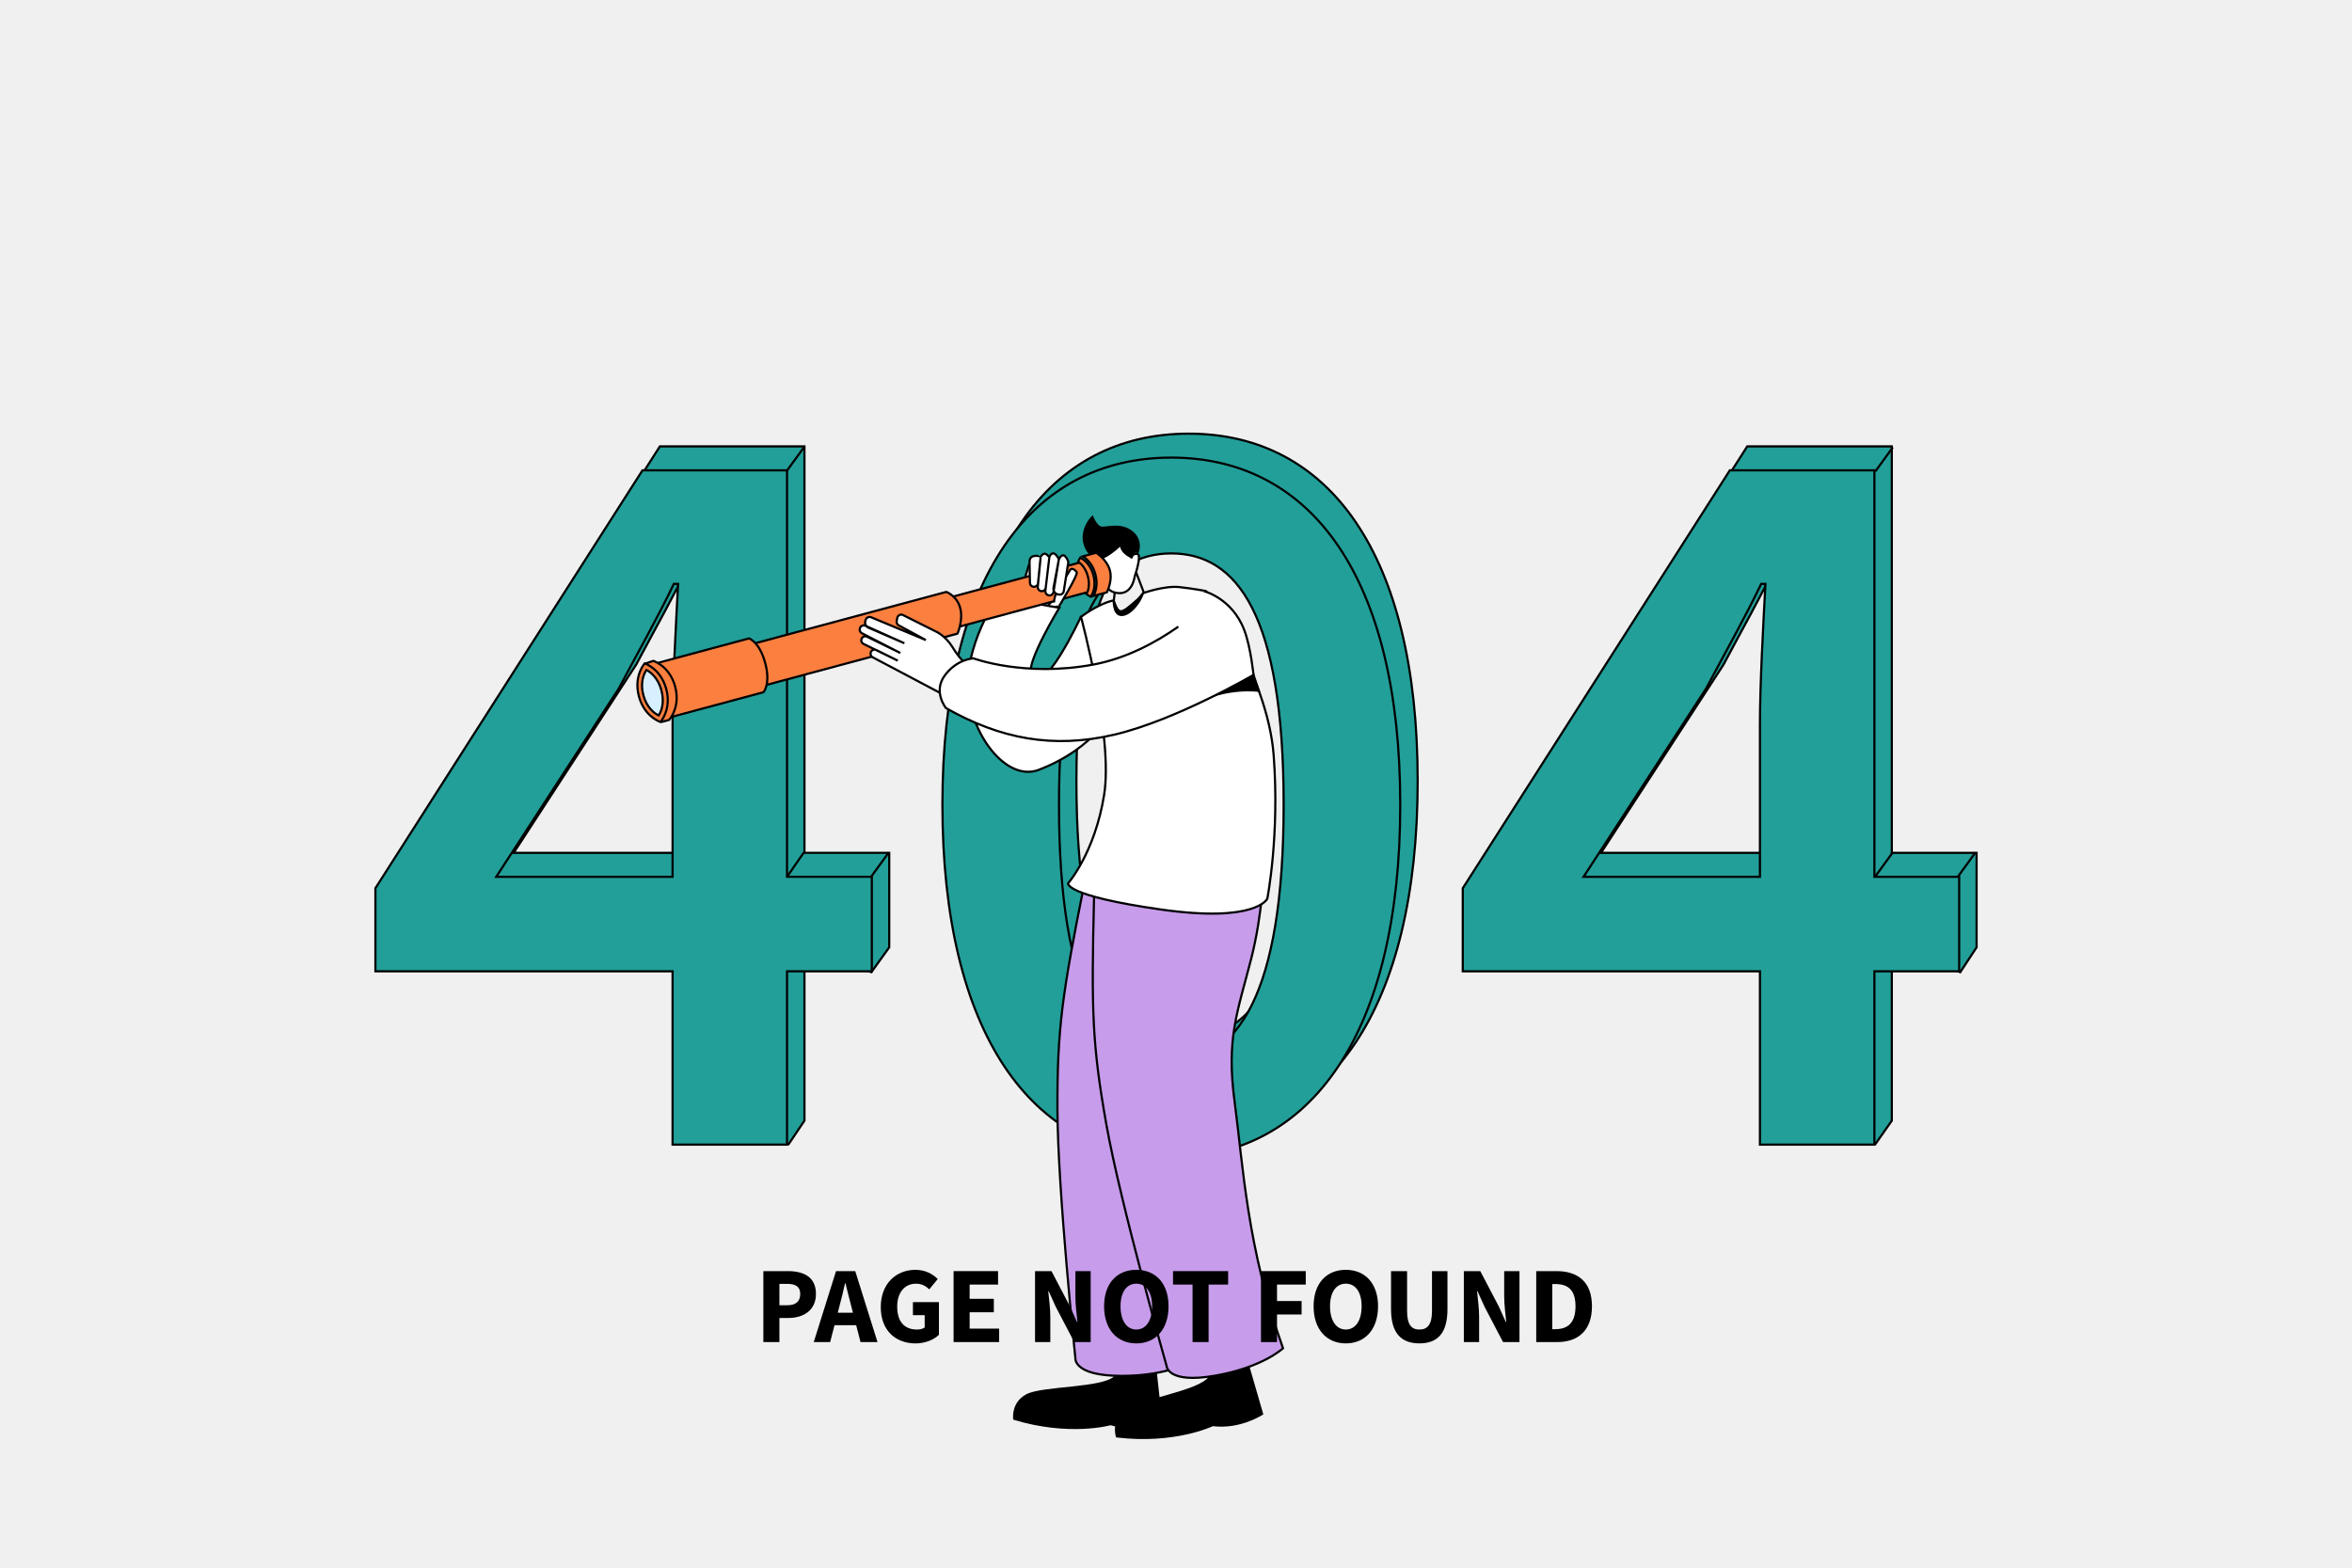
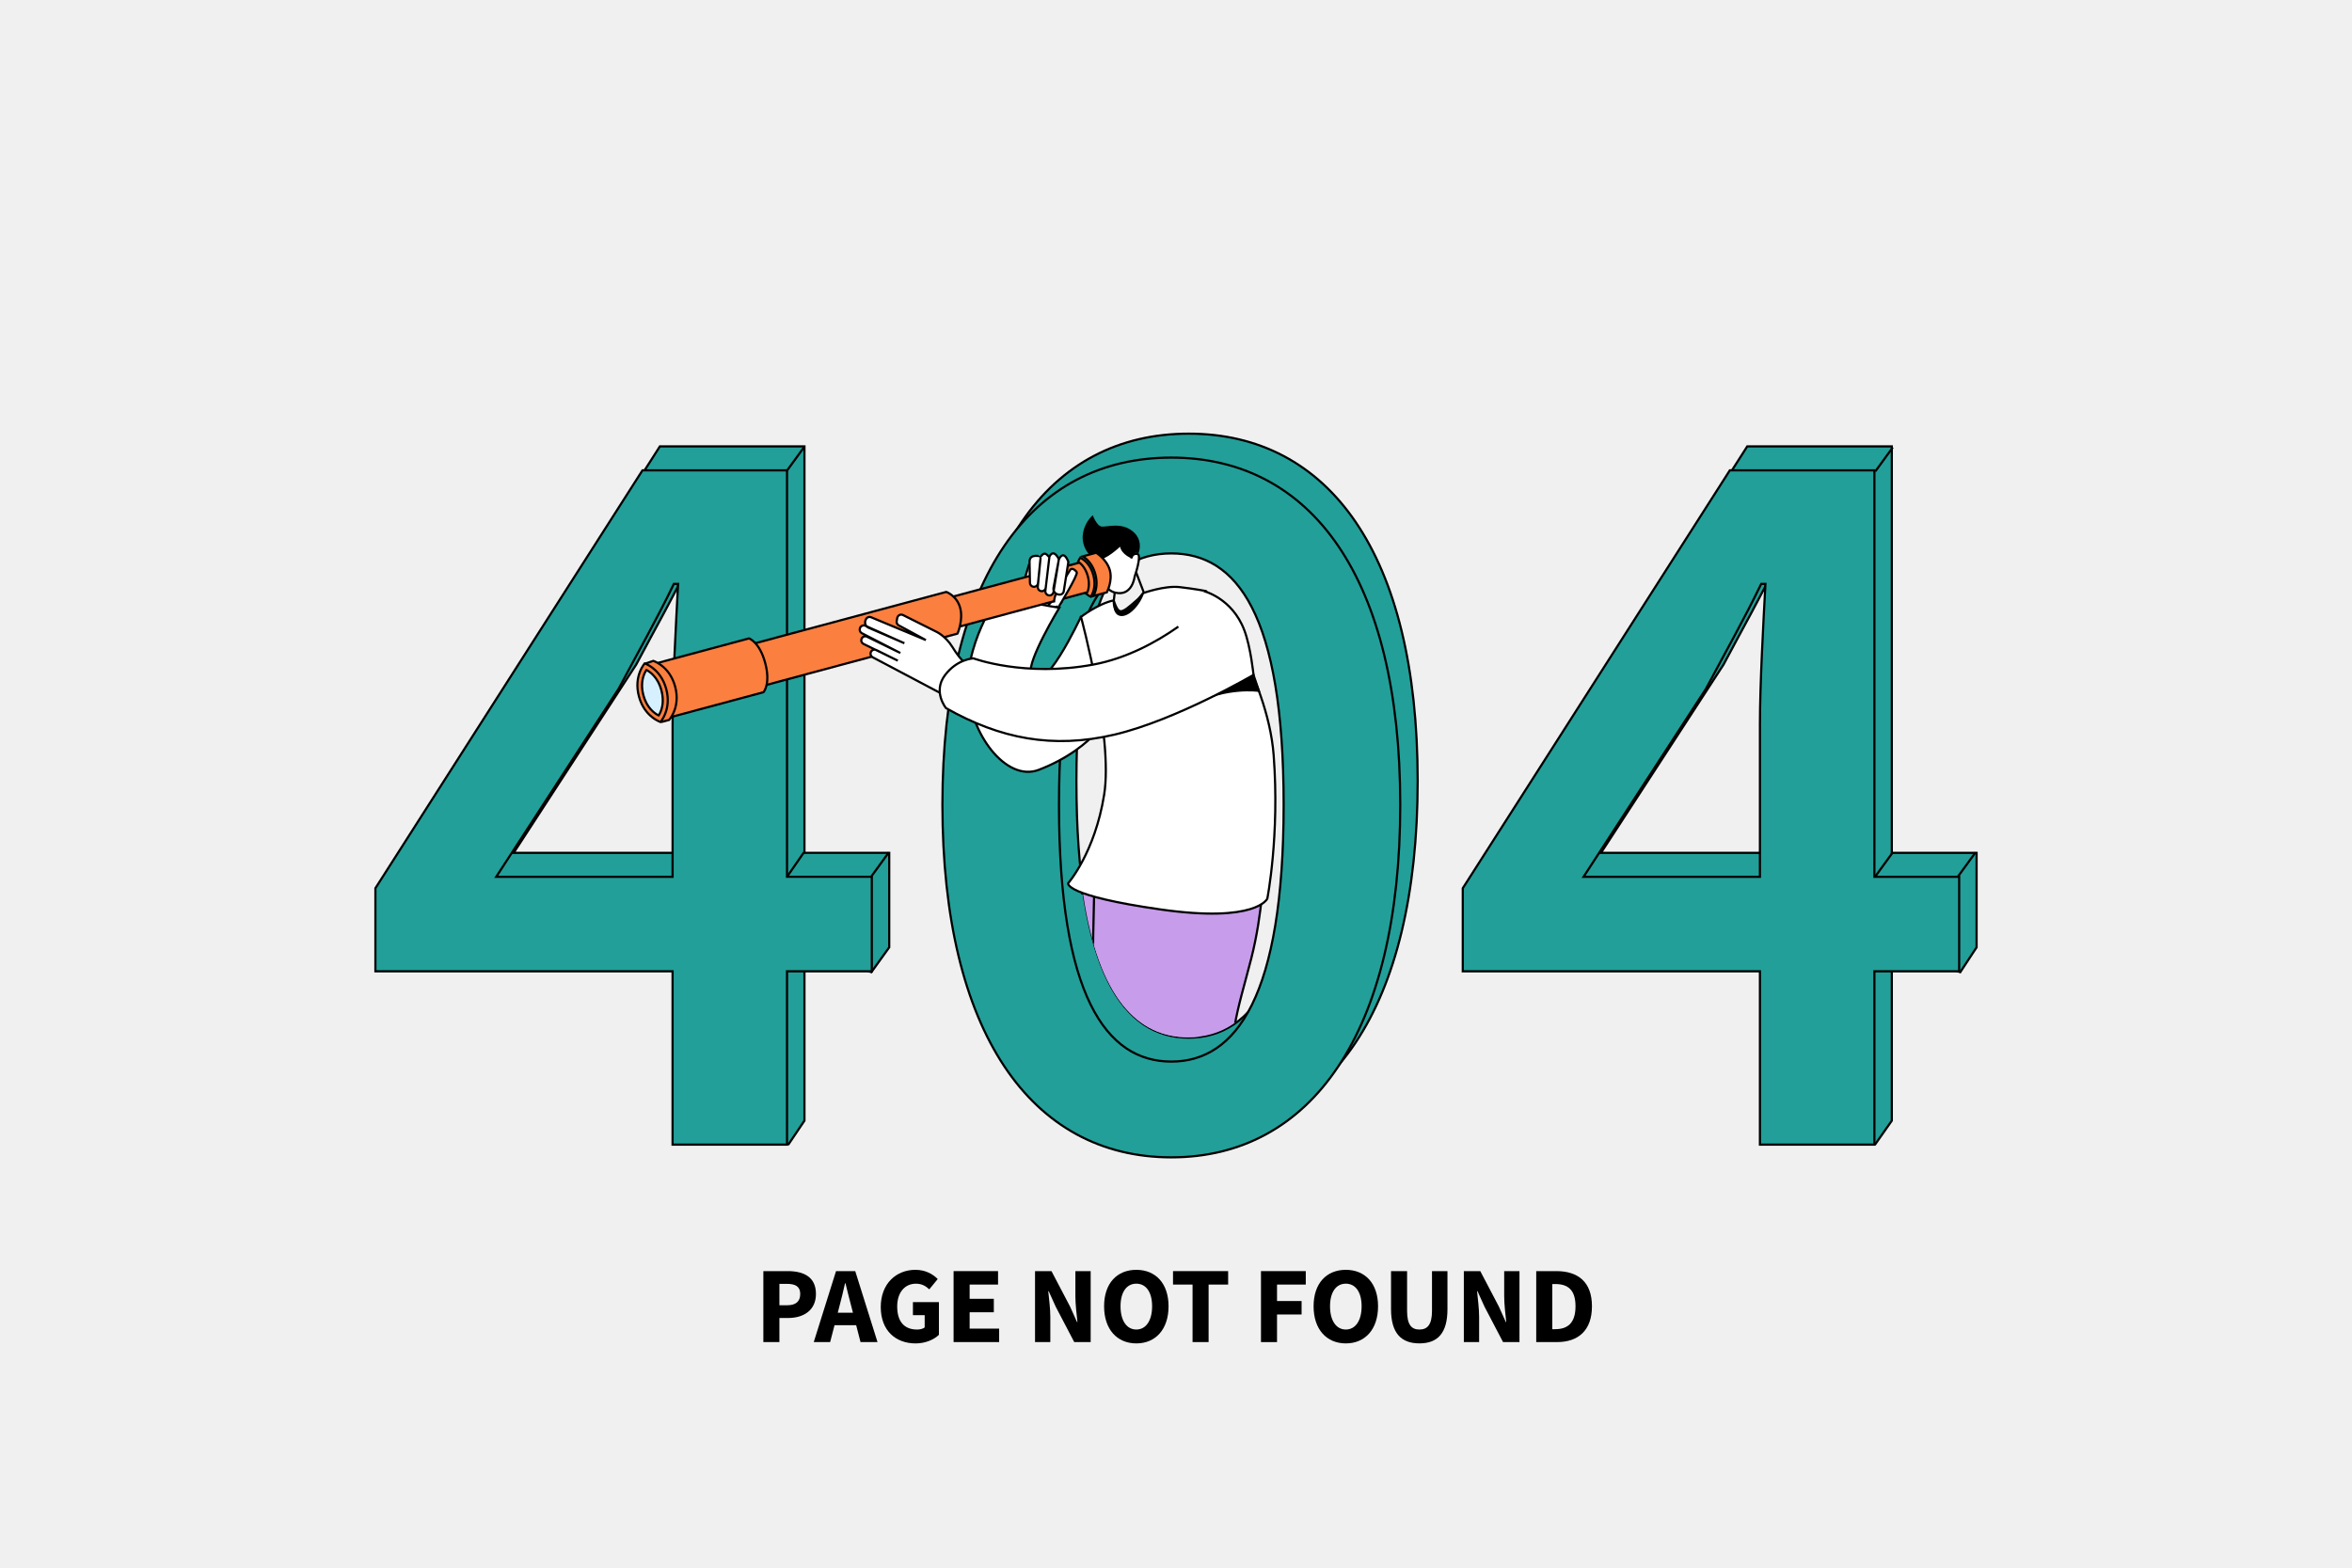
<svg xmlns="http://www.w3.org/2000/svg" xmlns:xlink="http://www.w3.org/1999/xlink" version="1.1" id="Layer_1" x="0px" y="0px" viewBox="0 0 1080 720" style="enable-background:new 0 0 1080 720;" xml:space="preserve">
  <style type="text/css">
	.st0{opacity:0.2;fill:#C9C7C8;}
	.st1{fill:#C9C7C8;}
	.st2{fill:#BDDEFF;}
	.st3{stroke:#000000;stroke-miterlimit:10;}
	.st4{fill:#A0D19B;stroke:#000000;stroke-miterlimit:10;}
	.st5{fill:none;stroke:#000000;stroke-width:0.5;stroke-miterlimit:10;stroke-dasharray:4;}
	.st6{fill:none;stroke:#000000;stroke-miterlimit:10;}
	.st7{fill:none;stroke:#000000;stroke-width:0.5;stroke-miterlimit:10;}
	.st8{fill:none;stroke:#000000;stroke-width:0.5;stroke-miterlimit:10;stroke-dasharray:4.008,4.008;}
	.st9{fill:#FFFFFF;stroke:#000000;stroke-miterlimit:10;}
	.st10{fill:#FFFFFF;}
	.st11{fill:#F4F4F4;}
	.st12{fill:#FB7F3F;}
	.st13{fill:#FDC9AE;}
	.st14{fill:#FC935E;}
	.st15{fill:#FEDAC7;}
	.st16{fill:#EEB52F;}
	.st17{fill:#939393;}
	.st18{fill:#229F99;}
	.st19{fill:#D6D6D6;}
	.st20{fill:#C79CEB;}
	.st21{fill:#EBB000;stroke:#000000;stroke-miterlimit:10;}
	.st22{fill:#F6DE94;stroke:#000000;stroke-miterlimit:10;}
	.st23{fill:#EEBD2B;stroke:#000000;stroke-miterlimit:10;}
	.st24{fill:#F9E8B5;stroke:#000000;stroke-miterlimit:10;}
	.st25{fill:none;stroke:#EEB52F;stroke-miterlimit:10;}
	.st26{fill:#939393;stroke:#000000;stroke-miterlimit:10;}
	.st27{fill:none;stroke:#000000;stroke-width:0.5;stroke-miterlimit:10;stroke-dasharray:4.023,4.023;}
	.st28{fill:#F5F5F5;stroke:#000000;stroke-miterlimit:10;}
	.st29{fill:#375A64;stroke:#000000;stroke-miterlimit:10;}
	.st30{fill:#5D7982;stroke:#000000;stroke-miterlimit:10;}
	.st31{fill:#EEB52F;stroke:#000000;stroke-miterlimit:10;}
	.st32{opacity:0.6;stroke:#000000;stroke-miterlimit:10;}
	.st33{opacity:0.3;stroke:#000000;stroke-miterlimit:10;}
	.st34{fill:#FAFAFA;stroke:#000000;stroke-miterlimit:10;}
	.st35{opacity:0.5;fill:#FFFFFF;stroke:#000000;stroke-miterlimit:10;}
	.st36{fill:#C79CEB;stroke:#000000;stroke-miterlimit:10;}
	.st37{fill:#229F99;stroke:#000000;stroke-miterlimit:10;}
	.st38{fill:none;stroke:#424242;stroke-miterlimit:10;stroke-dasharray:9;}
	
		.st39{fill:none;stroke:#000000;stroke-width:7;stroke-linecap:round;stroke-linejoin:round;stroke-miterlimit:10;stroke-dasharray:14;}
	.st40{fill:#FB7F3F;stroke:#000000;stroke-miterlimit:10;}
	.st41{fill:#FF0000;stroke:#000000;stroke-miterlimit:10;}
	.st42{fill:#D6708D;stroke:#000000;stroke-miterlimit:10;}
	.st43{fill:#EC819B;stroke:#000000;stroke-miterlimit:10;}
	.st44{fill:#D6A218;stroke:#000000;stroke-miterlimit:10;}
	.st45{fill:#F8C862;stroke:#000000;stroke-miterlimit:10;}
	.st46{fill:#5ED3CA;stroke:#000000;stroke-miterlimit:10;}
	.st47{fill:#37BCB2;stroke:#000000;stroke-miterlimit:10;}
	.st48{fill:none;stroke:#000000;stroke-width:0.5;stroke-miterlimit:10;stroke-dasharray:3.96,3.96;}
	.st49{fill:#B2B2B2;stroke:#000000;stroke-miterlimit:10;}
	.st50{fill:#F0F0F0;stroke:#000000;stroke-miterlimit:10;}
	.st51{fill:#C3C3C3;stroke:#000000;stroke-miterlimit:10;}
	.st52{fill:#CECECE;stroke:#000000;stroke-miterlimit:10;}
	.st53{fill:#F7F7F7;stroke:#000000;stroke-miterlimit:10;}
	.st54{fill:#F3F3F3;stroke:#000000;stroke-miterlimit:10;}
	.st55{fill:#DCDCDC;stroke:#000000;stroke-miterlimit:10;}
	.st56{opacity:0.5;stroke:#000000;stroke-miterlimit:10;}
	.st57{fill:#D9D9D9;stroke:#000000;stroke-miterlimit:10;}
	.st58{fill:#CCCCCC;stroke:#000000;stroke-miterlimit:10;}
	.st59{fill:#0E0E0E;stroke:#000000;stroke-miterlimit:10;}
	.st60{fill:#C1C1C1;stroke:#000000;stroke-miterlimit:10;}
	.st61{fill:#D0D0D0;stroke:#000000;stroke-miterlimit:10;}
	.st62{fill:#B6B6B6;stroke:#000000;stroke-miterlimit:10;}
	.st63{fill:#EFEFEF;stroke:#000000;stroke-miterlimit:10;}
	.st64{fill:#BBBBBB;stroke:#000000;stroke-miterlimit:10;}
	.st65{fill:#AAAAAA;stroke:#000000;stroke-miterlimit:10;}
	.st66{fill:#999999;stroke:#000000;stroke-miterlimit:10;}
	.st67{fill:url(#SVGID_1_);}
	.st68{fill:url(#SVGID_2_);}
	.st69{fill:#E0E1FD;}
	.st70{fill:#BDBFFB;}
	.st71{fill:#CCCEFC;}
	.st72{fill:url(#SVGID_3_);}
	.st73{fill:url(#SVGID_4_);}
	.st74{fill:url(#SVGID_5_);}
	.st75{fill:url(#SVGID_6_);}
	.st76{fill:url(#SVGID_7_);}
	.st77{fill:url(#SVGID_8_);}
	.st78{fill:url(#SVGID_9_);}
	.st79{fill:#FEDBC9;}
	.st80{fill:url(#SVGID_10_);}
	.st81{fill:url(#SVGID_11_);}
	.st82{fill:url(#SVGID_12_);}
	.st83{fill:url(#SVGID_13_);}
	.st84{fill:url(#SVGID_14_);}
	.st85{fill:url(#SVGID_15_);}
	.st86{fill:#C79CEB;stroke:#000000;stroke-width:0.75;stroke-miterlimit:10;}
	.st87{fill:none;stroke:#000000;stroke-width:0.5;stroke-miterlimit:10;stroke-dasharray:3.874,3.874;}
	.st88{fill:none;stroke:#000000;stroke-width:0.5;stroke-miterlimit:10;stroke-dasharray:3.945,3.945;}
	.st89{fill:#FFFFFF;stroke:#000000;stroke-width:0.75;stroke-miterlimit:10;}
	.st90{fill:url(#SVGID_16_);}
	.st91{fill:url(#SVGID_17_);}
	.st92{fill:url(#SVGID_18_);}
	.st93{fill:url(#SVGID_19_);}
	.st94{fill:url(#SVGID_20_);}
	.st95{fill:url(#SVGID_21_);}
	.st96{fill:url(#SVGID_22_);}
	.st97{fill:url(#SVGID_23_);}
	.st98{fill:url(#SVGID_24_);}
	.st99{fill:url(#SVGID_25_);}
	.st100{fill:url(#SVGID_26_);}
	.st101{fill:url(#SVGID_27_);}
	.st102{fill:url(#SVGID_28_);}
	.st103{fill:url(#SVGID_29_);}
	.st104{fill:url(#SVGID_30_);}
	.st105{fill:url(#SVGID_31_);}
	.st106{fill:url(#SVGID_32_);}
	.st107{fill:url(#SVGID_33_);}
	.st108{fill:url(#SVGID_34_);}
	.st109{fill:url(#SVGID_35_);}
	.st110{fill:url(#SVGID_36_);}
	.st111{fill:url(#SVGID_37_);}
	.st112{fill:#91B3FA;}
	.st113{fill:#EC819B;}
	.st114{fill:#F8C862;}
	.st115{fill:#FFB08D;stroke:#000000;stroke-miterlimit:10;}
	.st116{opacity:0.1;fill:#229F99;}
	.st117{fill:#59595B;}
	.st118{fill:#47748C;}
	.st119{fill:#A5A6A9;}
	.st120{fill:#E5E5E6;}
	.st121{fill:#D67729;}
	.st122{fill:#DBDBDB;}
	.st123{fill:#7DB7C9;}
	.st124{opacity:0.5;}
	.st125{fill:#FB7F3F;stroke:#000000;stroke-linecap:round;stroke-linejoin:round;stroke-miterlimit:10;}
	.st126{fill:#D7F0FF;}
- 	.st127{clipPath:url(#SVGID_39_);fill:#FFFFFF;stroke:#000000;stroke-miterlimit:10;}
- 	.st128{clipPath:url(#SVGID_39_);}
+ 	.st127{clip-path:url(#SVGID_39_);fill:#FFFFFF;stroke:#000000;stroke-miterlimit:10;}
+ 	.st128{clip-path:url(#SVGID_39_);}
</style>
  <g>
    <g>
      <path class="st37" d="M369.39,205.01h-66.38L180.38,396.94v38.15h136.45v79.61l45.29,10.79l7.27-10.79v-79.61l30.73,11.41    l8.2-11.41v-43.41h-38.93V205.01z M235.86,391.69l56.25-86.43c8.76-16.55,17.52-31.92,25.31-48.08h1.95    c-0.97,18.01-2.53,46.42-2.53,64.43v70.08H235.86z" />
      <path class="st37" d="M545.85,199.17c-64.23,0-105.11,54.79-105.11,159.42c0,104.63,40.88,161.95,105.11,161.95    c64.24,0,105.12-57.32,105.12-161.95C650.96,254.26,610.09,199.17,545.85,199.17z M545.85,476.56    c-29.98,0-51.58-30.37-51.58-117.96c0-87.59,21.6-115.43,51.58-115.43c29.98,0,51.58,27.84,51.58,115.43    C597.43,446.19,575.83,476.56,545.85,476.56z" />
      <path class="st37" d="M907.62,391.69h-38.93V205.01h-66.38L679.68,396.94v38.15h136.45v79.61l44.99,10.79l7.57-10.79v-79.61    l31.43,11.41l7.5-11.41V391.69z M735.15,391.69l56.25-86.43c8.76-16.55,17.52-31.92,25.31-48.08h1.95    c-0.97,18.01-2.53,46.42-2.53,64.43v70.08H735.15z" />
    </g>
    <g>
      <path class="st37" d="M361.39,216.01h-66.38L172.38,407.94v38.15h136.45v79.61h52.56v-79.61h38.93v-43.41h-38.93V216.01z     M227.86,402.69l56.25-86.43c8.76-16.55,17.52-31.92,25.31-48.08h1.95c-0.97,18.01-2.53,46.42-2.53,64.43v70.08H227.86z" />
      <path class="st37" d="M537.85,210.17c-64.23,0-105.11,54.79-105.11,159.42c0,104.63,40.88,161.95,105.11,161.95    c64.24,0,105.12-57.32,105.12-161.95C642.96,265.26,602.09,210.17,537.85,210.17z M537.85,487.56    c-29.98,0-51.58-30.37-51.58-117.96c0-87.59,21.6-115.43,51.58-115.43c29.98,0,51.58,27.84,51.58,115.43    C589.43,457.19,567.83,487.56,537.85,487.56z" />
      <path class="st37" d="M899.62,402.69h-38.93V216.01h-66.38L671.68,407.94v38.15h136.45v79.61h52.56v-79.61h38.93V402.69z     M727.15,402.69l56.25-86.43c8.76-16.55,17.52-31.92,25.31-48.08h1.95c-0.97,18.01-2.53,46.42-2.53,64.43v70.08H727.15z" />
    </g>
    <g>
      <defs>
        <path id="SVGID_38_" d="M597.14,358.44c0,87.6-21.6,117.96-51.58,117.96c-22.96,0-41.01-17.82-48.2-65.54L299.12,397.5l-71-111     c0,0,165-63,167-66s226-65,226-65L597.14,358.44z" />
      </defs>
      <clipPath id="SVGID_1_">
        <use xlink:href="#SVGID_38_" style="overflow:visible;" />
      </clipPath>
-       <polygon style="clipPath:url(#SVGID_1_);fill:#FFFFFF;stroke:#000000;stroke-miterlimit:10;" points="483,281 487.38,276.64    483.82,261.94 472.84,262.83 471,283   " />
-       <g style="clipPath:url(#SVGID_1_);">
+       <polygon style="clip-path:url(#SVGID_1_);fill:#FFFFFF;stroke:#000000;stroke-miterlimit:10;" points="483,281 487.38,276.64    483.82,261.94 472.84,262.83 471,283   " />
+       <g style="clip-path:url(#SVGID_1_);">
        <path class="st9" d="M467.12,277.18l5.32-17.68l18.35,0.13l-2.4,8.68c0,0-0.72,3.52-4.17,6.7c-3.45,3.18-4.51,5.29-4.51,5.29" />
        <path class="st9" d="M504.43,254.69c0,0-0.59,15.31,7.44,17.43c8.04,2.11,9.12-7.22,9.12-7.22s3.55-10.24,1.22-10.51     c-2.61-0.3-2.61,2.06-2.61,2.06l-0.22-8.31l-8.17-0.95L504.43,254.69z" />
        <path d="M514.31,251.1c0,0-6.65,6.33-10.15,5.92c-3.5-0.41-7.63-5.62-6.95-11.45c0.68-5.84,4.58-8.93,4.58-8.93     s1.79,4.94,4.13,5.21c2.33,0.27,9.74-2.42,15.04,2.93c3.03,3.06,2.7,6.87,1.9,9.09c-0.6,1.67-1.17-0.14-1.17-0.14l-1.3,1.03     l-0.79,1.68C519.61,256.45,515.07,254.74,514.31,251.1z" />
        <path d="M530.78,626.51l2.93,26.69c0,0-11.39,5.13-23.76,1.37c0,0-18.82,5.33-44.68-2.55c0,0-1.32-7.77,6.01-11.68     s35.24-2.78,40.67-8.5c5.43-5.72,1.92-6.22,1.92-6.22" />
        <path class="st36" d="M577.21,405.32c0,0-4.15,20.93-13.04,40.69c-10.58,23.5-17.63,34.08-18.8,63.46     c-1.18,29.38-5.88,66.98,2.47,115.39c0,0-10.58,7.05-32.9,7.05c-22.33,0-21.15-8.23-21.15-8.23s-8.11-77.09-8.23-113.99     c-0.12-37.83,2.23-53.1,12.4-104.12" />
        <path d="M572.63,623.79l7.47,25.79c0,0-10.34,7.01-23.17,5.42c0,0-17.63,8.48-44.45,5.16c0,0-2.63-7.43,3.92-12.54     c6.55-5.11,34.24-8.79,38.61-15.35c4.36-6.56,0.83-6.46,0.83-6.46" />
        <path class="st3" d="M481.7,286.88l-23.47-13.67l2.02-2.24c0,0,1.18-3.97,10.13-0.07l-5.62,8.65" />
        <path class="st9" d="M511.44,325.23c0,0-7.64,18.02-34.47,28.34c-15,5.77-31.97-16.9-32.48-38.42     c-0.54-22.57,15.77-44.19,15.77-44.19c1.11,4.57,26.17,8.14,26.17,8.14s-14.88,24.61-12.98,29.99     c4.75,13.48,23.07-26.2,23.07-26.2" />
        <path class="st36" d="M580.42,397.91c0,0-0.5,21.33-5.87,42.33c-6.39,24.97-11.52,36.6-7.64,65.74     c3.88,29.14,5.7,67,22.23,113.25c0,0-9.21,8.76-31.21,12.59c-22,3.83-22.25-4.48-22.25-4.48s-21.21-74.56-27.66-110.89     c-6.61-37.24-6.91-52.7-5.64-104.7" />
        <path class="st6" d="M511.87,272.11l-1.76,15.18c0,0,0.9,2.47,4.4,2.88c3.5,0.41,11.32-5.79,12.27-13.96l-5.09-13.34" />
        <path class="st9" d="M524.85,272.43c0,0,9.88-3.59,16.88-2.78c7,0.81,12.01,1.8,12.01,1.8s28.29,38.36,31.1,75.36     c2.81,37-2.91,65.91-2.91,65.91s-4.86,11.27-49.08,4.96c-44.22-6.31-42.38-12.01-42.38-12.01s12.27-13.96,16.54-40.67     c4.28-26.71-10.64-81.68-10.64-81.68s7.66-5.95,15.01-7.59C511.39,275.74,510.88,290.93,524.85,272.43z" />
        <path class="st3" d="M578.03,317.28c0,0-15.01-2.21-30.53,6.21l26.53-18.21L578.03,317.28z" />
        <g>
          <path d="M511.9,275.72c0.32,0.89,0.59,1.75,0.96,2.52c0.35,0.76,0.78,1.48,1.23,1.79c0.22,0.16,0.4,0.21,0.57,0.2      c0.18,0,0.39-0.02,0.67-0.13c0.55-0.2,1.21-0.59,1.84-1.05c1.29-0.95,2.57-2.11,3.9-3.25c1.34-1.14,2.69-2.34,4.28-3.38      c-0.6,1.8-1.46,3.43-2.52,4.95c-1.07,1.51-2.3,2.93-3.91,4.11c-0.82,0.57-1.73,1.11-2.92,1.37c-0.58,0.13-1.29,0.16-1.98-0.06      c-0.7-0.19-1.31-0.67-1.68-1.18c-0.75-1.04-0.89-2.1-0.92-3.07C511.43,277.56,511.56,276.62,511.9,275.72z" />
        </g>
        <g>
          <g>
            <path class="st12" d="M502.09,273.71c0.92-1.67,2.19-5.12,0.88-9.99c-1.31-4.86-4.13-7.21-5.77-8.2l6.16-1.65       c0.91,0.61,5.09,3.61,6.28,8.06c1.2,4.46-0.91,9.14-1.4,10.12L502.09,273.71z" />
            <path d="M503.27,254.41c1.15,0.79,4.8,3.6,5.89,7.65c1.08,4.04-0.67,8.31-1.27,9.57l-4.88,1.31c0.83-1.96,1.57-5.16,0.45-9.35       c-1.13-4.19-3.37-6.59-5.07-7.87L503.27,254.41 M503.45,253.33l-7.64,2.05c0,0,4.87,1.73,6.68,8.47       c1.81,6.74-1.54,10.68-1.54,10.68l7.64-2.05c0,0,2.94-5.44,1.53-10.68S503.45,253.33,503.45,253.33L503.45,253.33z" />
          </g>
          <g>
            <path class="st12" d="M500.84,274.06c-1.1-0.53-4.59-2.61-6.03-7.98c-1.44-5.37,0.54-8.92,1.22-9.93       c1.1,0.53,4.59,2.61,6.03,7.98C503.51,269.51,501.53,273.05,500.84,274.06z" />
            <path d="M496.2,256.8c1.3,0.72,4.11,2.76,5.37,7.47c1.27,4.71-0.14,7.89-0.91,9.15c-1.3-0.72-4.11-2.76-5.38-7.47       C494.03,261.24,495.44,258.07,496.2,256.8 M495.86,255.53c0,0-3.35,3.94-1.53,10.68c1.81,6.74,6.68,8.47,6.68,8.47       s3.35-3.94,1.53-10.68C500.73,257.27,495.86,255.53,495.86,255.53L495.86,255.53z" />
          </g>
          <path class="st125" d="M420.67,293.12L499.29,272c0,0,1.44-2.85,0.23-7.35c-1.21-4.49-3.88-6.24-3.88-6.24l-78.62,21.12      L420.67,293.12z" />
          <path class="st125" d="M345.61,316.27L439.67,291c0,0,2.74-6.19,1.23-11.8c-1.51-5.62-6.38-7.35-6.38-7.35l-94.06,25.27      L345.61,316.27z" />
          <path class="st125" d="M350.57,317.92l-43.52,11.69c0,0,2.6-6.72,0.79-13.46s-7.43-11.25-7.43-11.25l43.52-11.69      c0,0,4.81,1.52,7.43,11.25S350.57,317.92,350.57,317.92z" />
          <g>
            <path class="st12" d="M304.05,331.5c-0.95-1.3-5.06-7.14-6.57-12.78c-1.45-5.38-0.98-12.47-0.86-14.04l3.36-1.16       c1.07,0.38,7.7,3.08,10.05,11.83c2.37,8.82-2.08,14.48-2.78,15.29L304.05,331.5z" />
            <path d="M299.98,304.05c1.4,0.52,7.35,3.18,9.56,11.43c2.24,8.33-1.66,13.63-2.57,14.72l-2.72,0.73       c-1.21-1.69-4.89-7.11-6.29-12.34c-1.34-5-1.01-11.51-0.87-13.55L299.98,304.05 M299.98,302.99l-3.83,1.33       c0,0-0.83,8.32,0.84,14.54c1.76,6.53,6.85,13.22,6.85,13.22l3.68-0.99c0,0,5.64-5.98,2.98-15.86       C307.86,305.34,299.98,302.99,299.98,302.99L299.98,302.99z" />
          </g>
          <g>
            <path class="st12" d="M303.27,331.61c-1.44-0.55-7.63-3.38-9.89-11.78c-2.26-8.42,1.69-13.95,2.66-15.15       c1.44,0.55,7.64,3.38,9.89,11.78C308.18,324.86,304.24,330.41,303.27,331.61z" />
            <path d="M296.19,305.28c1.82,0.75,7.17,3.57,9.25,11.31c2.08,7.74-1.14,12.86-2.33,14.42c-1.82-0.75-7.17-3.57-9.25-11.31       C291.78,311.96,295,306.84,296.19,305.28 M295.88,304.1c0,0-5.64,5.98-2.98,15.86c2.66,9.89,10.53,12.23,10.53,12.23       s5.64-5.98,2.98-15.86C303.75,306.44,295.88,304.1,295.88,304.1L295.88,304.1z" />
          </g>
          <g>
            <path class="st126" d="M302.45,328.58c-1.21-0.58-5.32-2.98-7.02-9.3c-1.7-6.34,0.65-10.45,1.41-11.56       c1.19,0.6,5.17,3.03,6.87,9.34C305.4,323.38,303.18,327.47,302.45,328.58z" />
            <path d="M297.01,308.36c1.43,0.81,4.71,3.21,6.21,8.82c1.51,5.61-0.12,9.33-0.96,10.75c-1.47-0.79-4.84-3.16-6.35-8.78       C294.4,313.53,296.14,309.78,297.01,308.36 M296.68,307.09c0,0-3.82,4.54-1.73,12.32c2.09,7.78,7.67,9.79,7.67,9.79       s3.66-4.49,1.57-12.27C302.1,309.15,296.68,307.09,296.68,307.09L296.68,307.09z" />
          </g>
        </g>
        <path class="st9" d="M486.11,278.74c0,0,9.07-14.8,8.31-15.96s-2.37-2.12-3-1.04c-0.63,1.07-5.2,8.26-5.2,8.26     s-2.27,3.55-2.2,6.67" />
        <path class="st9" d="M472.75,257.94l0.18,9.62c-0.04,0.91,0.58,1.71,1.47,1.9l0,0c1.11,0.24,2.17-0.56,2.25-1.69l1.18-11.75     l-1.3,13.52c-0.07,0.92,0.55,1.75,1.45,1.94l0,0c1.09,0.24,2.14-0.55,2.22-1.66l1.68-14.17l-1.88,15.84     c-0.05,0.91,0.57,1.73,1.46,1.92l0.06,0.01c1.08,0.23,2.12-0.52,2.24-1.62l2.46-14.93l-2.49,13.24     c-0.17,1.43,0.83,2.73,2.25,2.92l0.39,0.05c1.02,0.14,1.96-0.57,2.1-1.59l2.1-13.4c0,0-1.93-5.95-4.34-1.23     c0,0-2.33-5.17-4.34-1.23c-0.4,0.79-1.64-3.34-3.96-0.04C477.92,255.61,472.79,253.98,472.75,257.94" />
        <path class="st9" d="M435.8,320.42l-35.08-18.55c-0.8-0.42-1.18-1.36-0.9-2.23l0,0c0.35-1.08,1.58-1.59,2.59-1.09l9.85,4.88     l-15.75-7.69c-0.83-0.4-1.23-1.36-0.94-2.23v0c0.35-1.06,1.55-1.57,2.56-1.08l15.29,7.47l-17.66-9.08     c-0.81-0.42-1.2-1.37-0.92-2.24l0.02-0.06c0.35-1.05,1.52-1.57,2.53-1.12l17.89,8.02l-16.46-7.13c-1.32-0.57-1.93-2.09-1.38-3.42     l0.15-0.37c0.4-0.95,1.48-1.4,2.43-1l25.12,10.47l-12.28-6.66c-0.8-0.34-1.27-1.18-1.12-2.04l0.26-1.45     c0.21-1.16,1.43-1.84,2.53-1.4l15.06,7.54c0,0,4.47,1.86,7.78,7.26c3.31,5.39,5.82,7.34,5.82,7.34" />
        <path class="st9" d="M541.08,287.8c-10.3,7.25-23.97,14.62-39.08,17.43c-31.53,5.87-55.01-2.86-55.01-2.86s-7.52,0.26-13.13,7.8     c-5.61,7.54,0.52,15.04,0.52,15.04c24.73,14.01,48.95,18.86,77.37,12.18c28.41-6.68,63.84-27.43,63.84-27.43     s-1.25-12.67-4.22-20.52c-5.61-14.82-18.67-17.98-18.67-17.98" />
      </g>
    </g>
    <line class="st37" x1="899.12" y1="402.5" x2="907.12" y2="391.5" />
    <line class="st37" x1="861.12" y1="402.5" x2="869.12" y2="391.5" />
    <line class="st37" x1="861.12" y1="216.5" x2="869.12" y2="205.5" />
    <line class="st37" x1="400.12" y1="402.5" x2="408.12" y2="391.5" />
    <line class="st37" x1="361.39" y1="402.69" x2="369.12" y2="391.5" />
    <line class="st37" x1="361.12" y1="216.5" x2="369.12" y2="205.5" />
  </g>
  <g>
    <path d="M350.52,583.79h11.2c7.17,0,12.95,2.56,12.95,10.48c0,7.66-5.85,11.05-12.75,11.05h-4.03v11.06h-7.37V583.79z    M361.48,599.47c4.05,0,5.97-1.81,5.97-5.2c0-3.41-2.18-4.63-6.17-4.63h-3.39v9.83H361.48z" />
    <path d="M383.89,583.79h8.82l10.23,32.59h-7.8l-4.26-16.5c-0.91-3.26-1.78-7.11-2.65-10.51h-0.2c-0.79,3.44-1.66,7.25-2.56,10.51   l-4.28,16.5h-7.53L383.89,583.79z M380.4,602.89h15.68v5.73H380.4V602.89z" />
    <path d="M404.43,600.28c0-10.81,7.18-17.08,15.88-17.08c4.73,0,8.09,2.02,10.28,4.23l-3.88,4.73c-1.62-1.49-3.36-2.59-6.15-2.59   c-5.02,0-8.58,3.94-8.58,10.47c0,6.7,3.03,10.59,9.17,10.59c1.31,0,2.66-0.34,3.45-0.97v-5.63h-5.4v-6.01h11.94v15.03   c-2.25,2.2-6.21,3.95-10.75,3.95C411.42,616.98,404.43,611.25,404.43,600.28z" />
    <path d="M437.87,583.79h20.42v6.18h-13.05v6.54h11.11v6.18h-11.11v7.51h13.55v6.18h-20.92V583.79z" />
    <path d="M475.27,583.79h7.55l8.5,16.21l3.22,7.16h0.2c-0.35-3.45-0.94-8.01-0.94-11.85v-11.51h7.02v32.59h-7.55l-8.5-16.25   l-3.22-7.12h-0.2c0.35,3.59,0.94,7.96,0.94,11.8v11.57h-7.02V583.79z" />
    <path d="M506.98,599.95c0-10.65,6.01-16.75,14.8-16.75s14.8,6.15,14.8,16.75c0,10.65-6.01,17.04-14.8,17.04   S506.98,610.59,506.98,599.95z M529.03,599.95c0-6.53-2.8-10.39-7.25-10.39s-7.25,3.86-7.25,10.39s2.8,10.67,7.25,10.67   S529.03,606.48,529.03,599.95z" />
    <path d="M547.6,589.97h-8.97v-6.18h25.31v6.18h-8.97v26.41h-7.37V589.97z" />
    <path d="M579.02,583.79h20.57v6.18h-13.2v7.56h11.28v6.18h-11.28v12.68h-7.37V583.79z" />
    <path d="M603.18,599.95c0-10.65,6.01-16.75,14.8-16.75s14.8,6.15,14.8,16.75c0,10.65-6.01,17.04-14.8,17.04   S603.18,610.59,603.18,599.95z M625.23,599.95c0-6.53-2.8-10.39-7.25-10.39s-7.25,3.86-7.25,10.39s2.8,10.67,7.25,10.67   S625.23,606.48,625.23,599.95z" />
    <path d="M638.74,601.28v-17.49h7.37v18.24c0,6.38,2.01,8.59,5.66,8.59c3.67,0,5.78-2.21,5.78-8.59v-18.24h7.1v17.49   c0,10.94-4.45,15.7-12.88,15.7S638.74,612.22,638.74,601.28z" />
    <path d="M672.17,583.79h7.55l8.5,16.21l3.22,7.16h0.2c-0.35-3.45-0.94-8.01-0.94-11.85v-11.51h7.02v32.59h-7.55l-8.5-16.25   l-3.22-7.12h-0.2c0.35,3.59,0.94,7.96,0.94,11.8v11.57h-7.02V583.79z" />
    <path d="M705.42,583.79h9.21c9.95,0,16.37,4.95,16.37,16.15c0,11.2-6.41,16.44-15.96,16.44h-9.63V583.79z M714.19,610.45   c5.53,0,9.26-2.71,9.26-10.5c0-7.79-3.74-10.22-9.26-10.22h-1.4v20.73H714.19z" />
  </g>
</svg>
